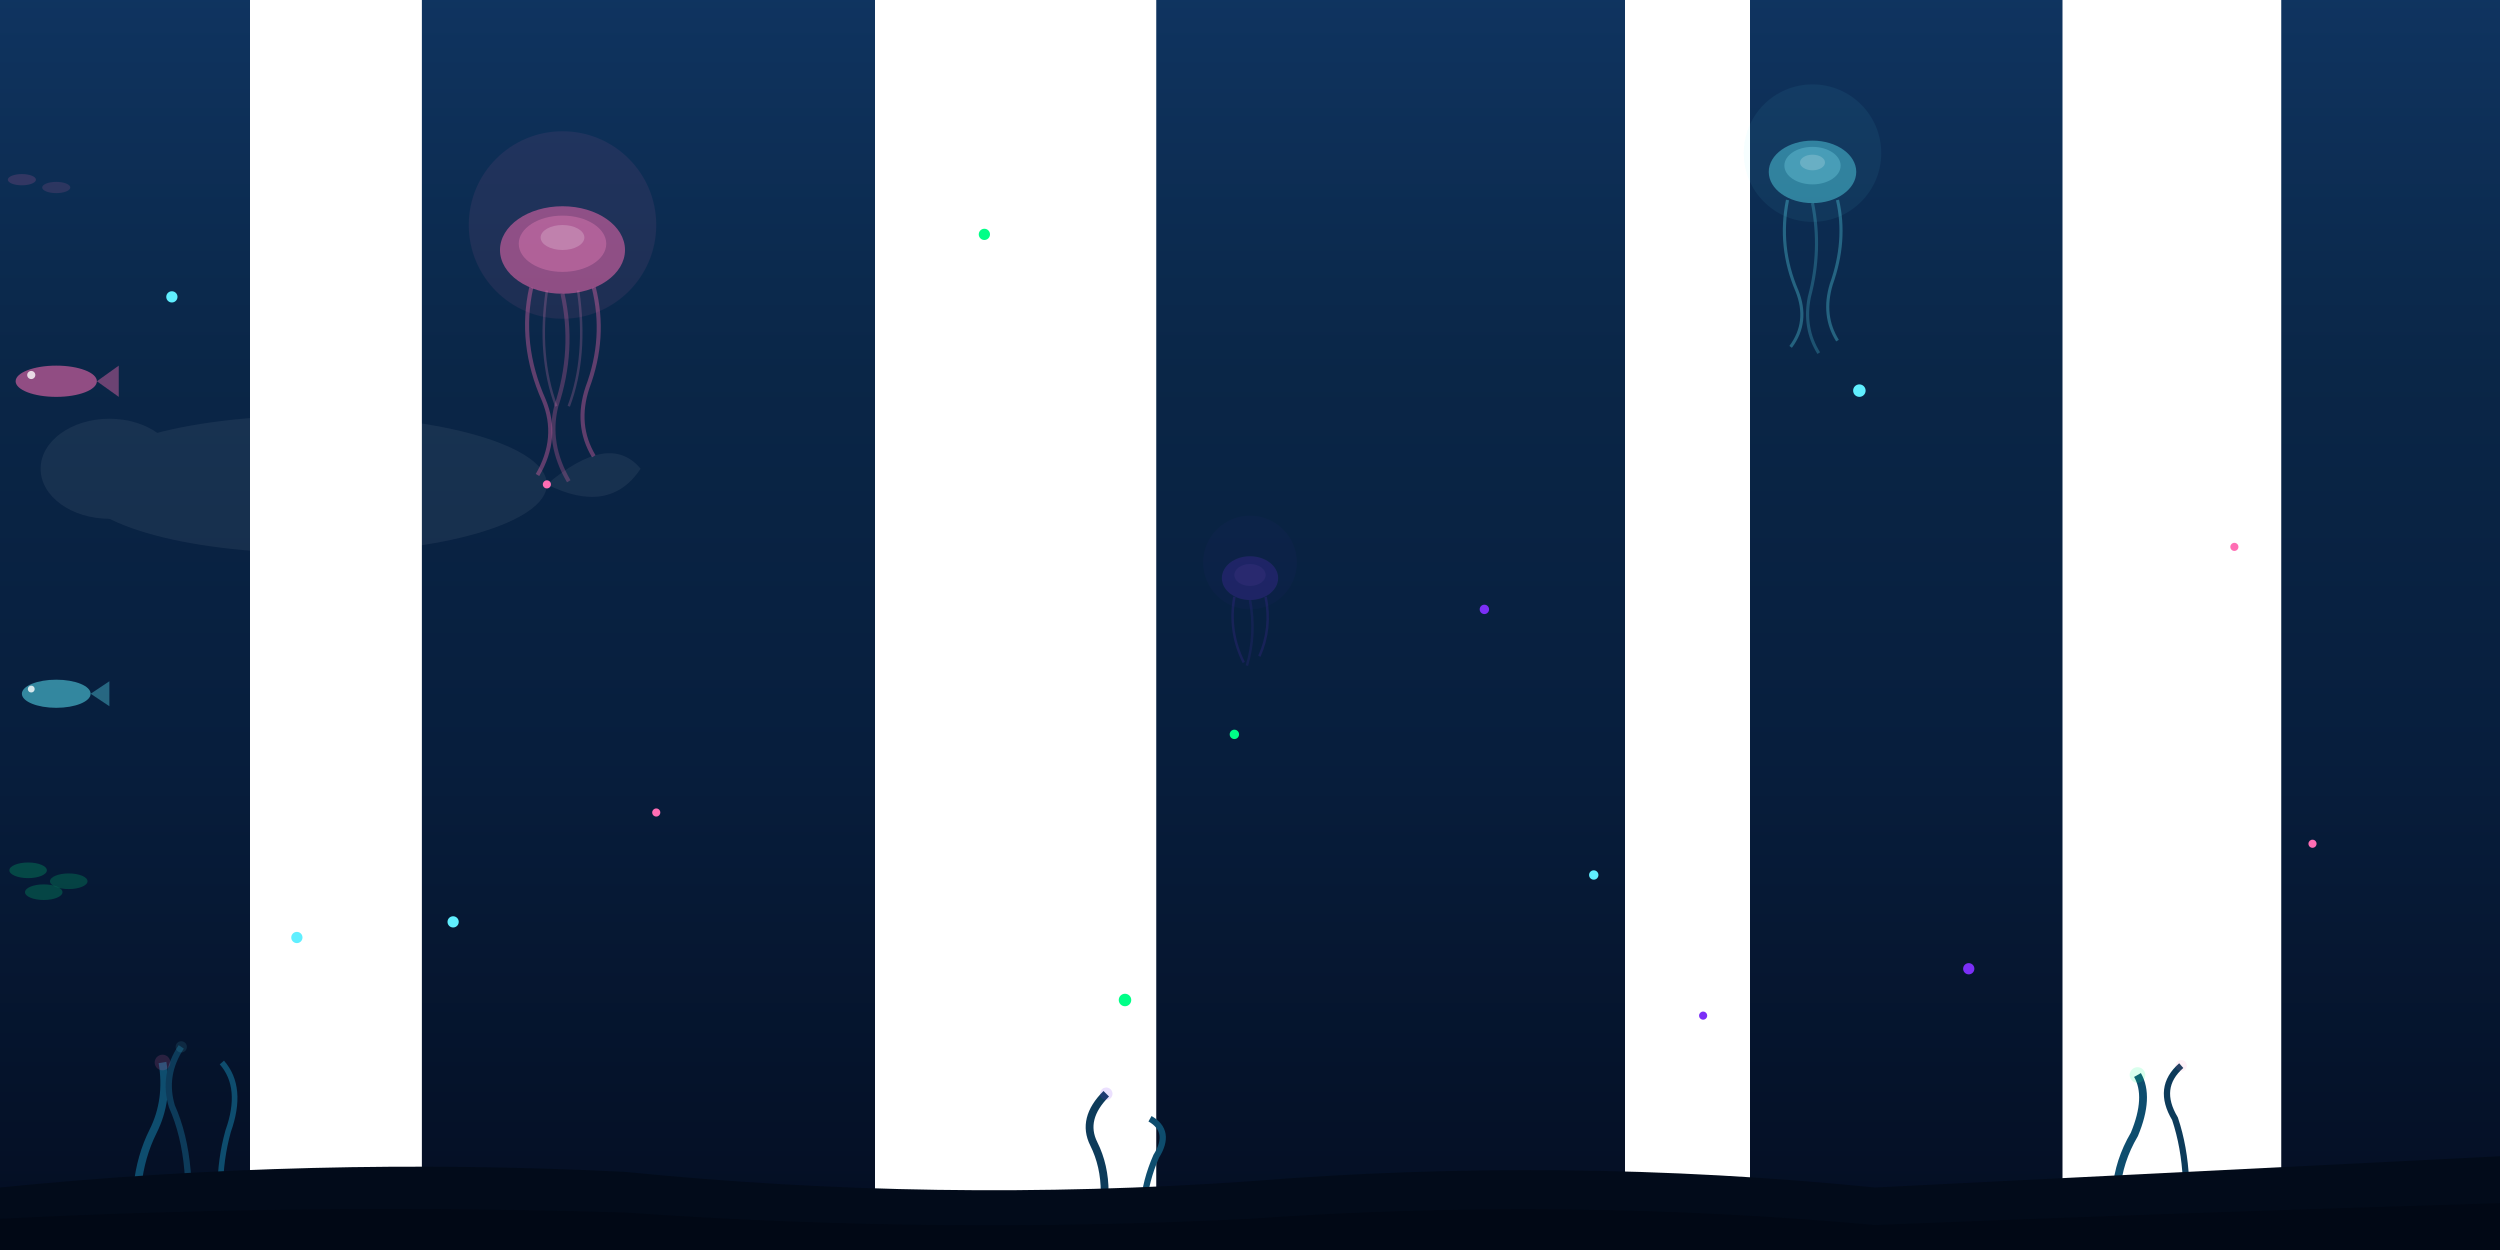
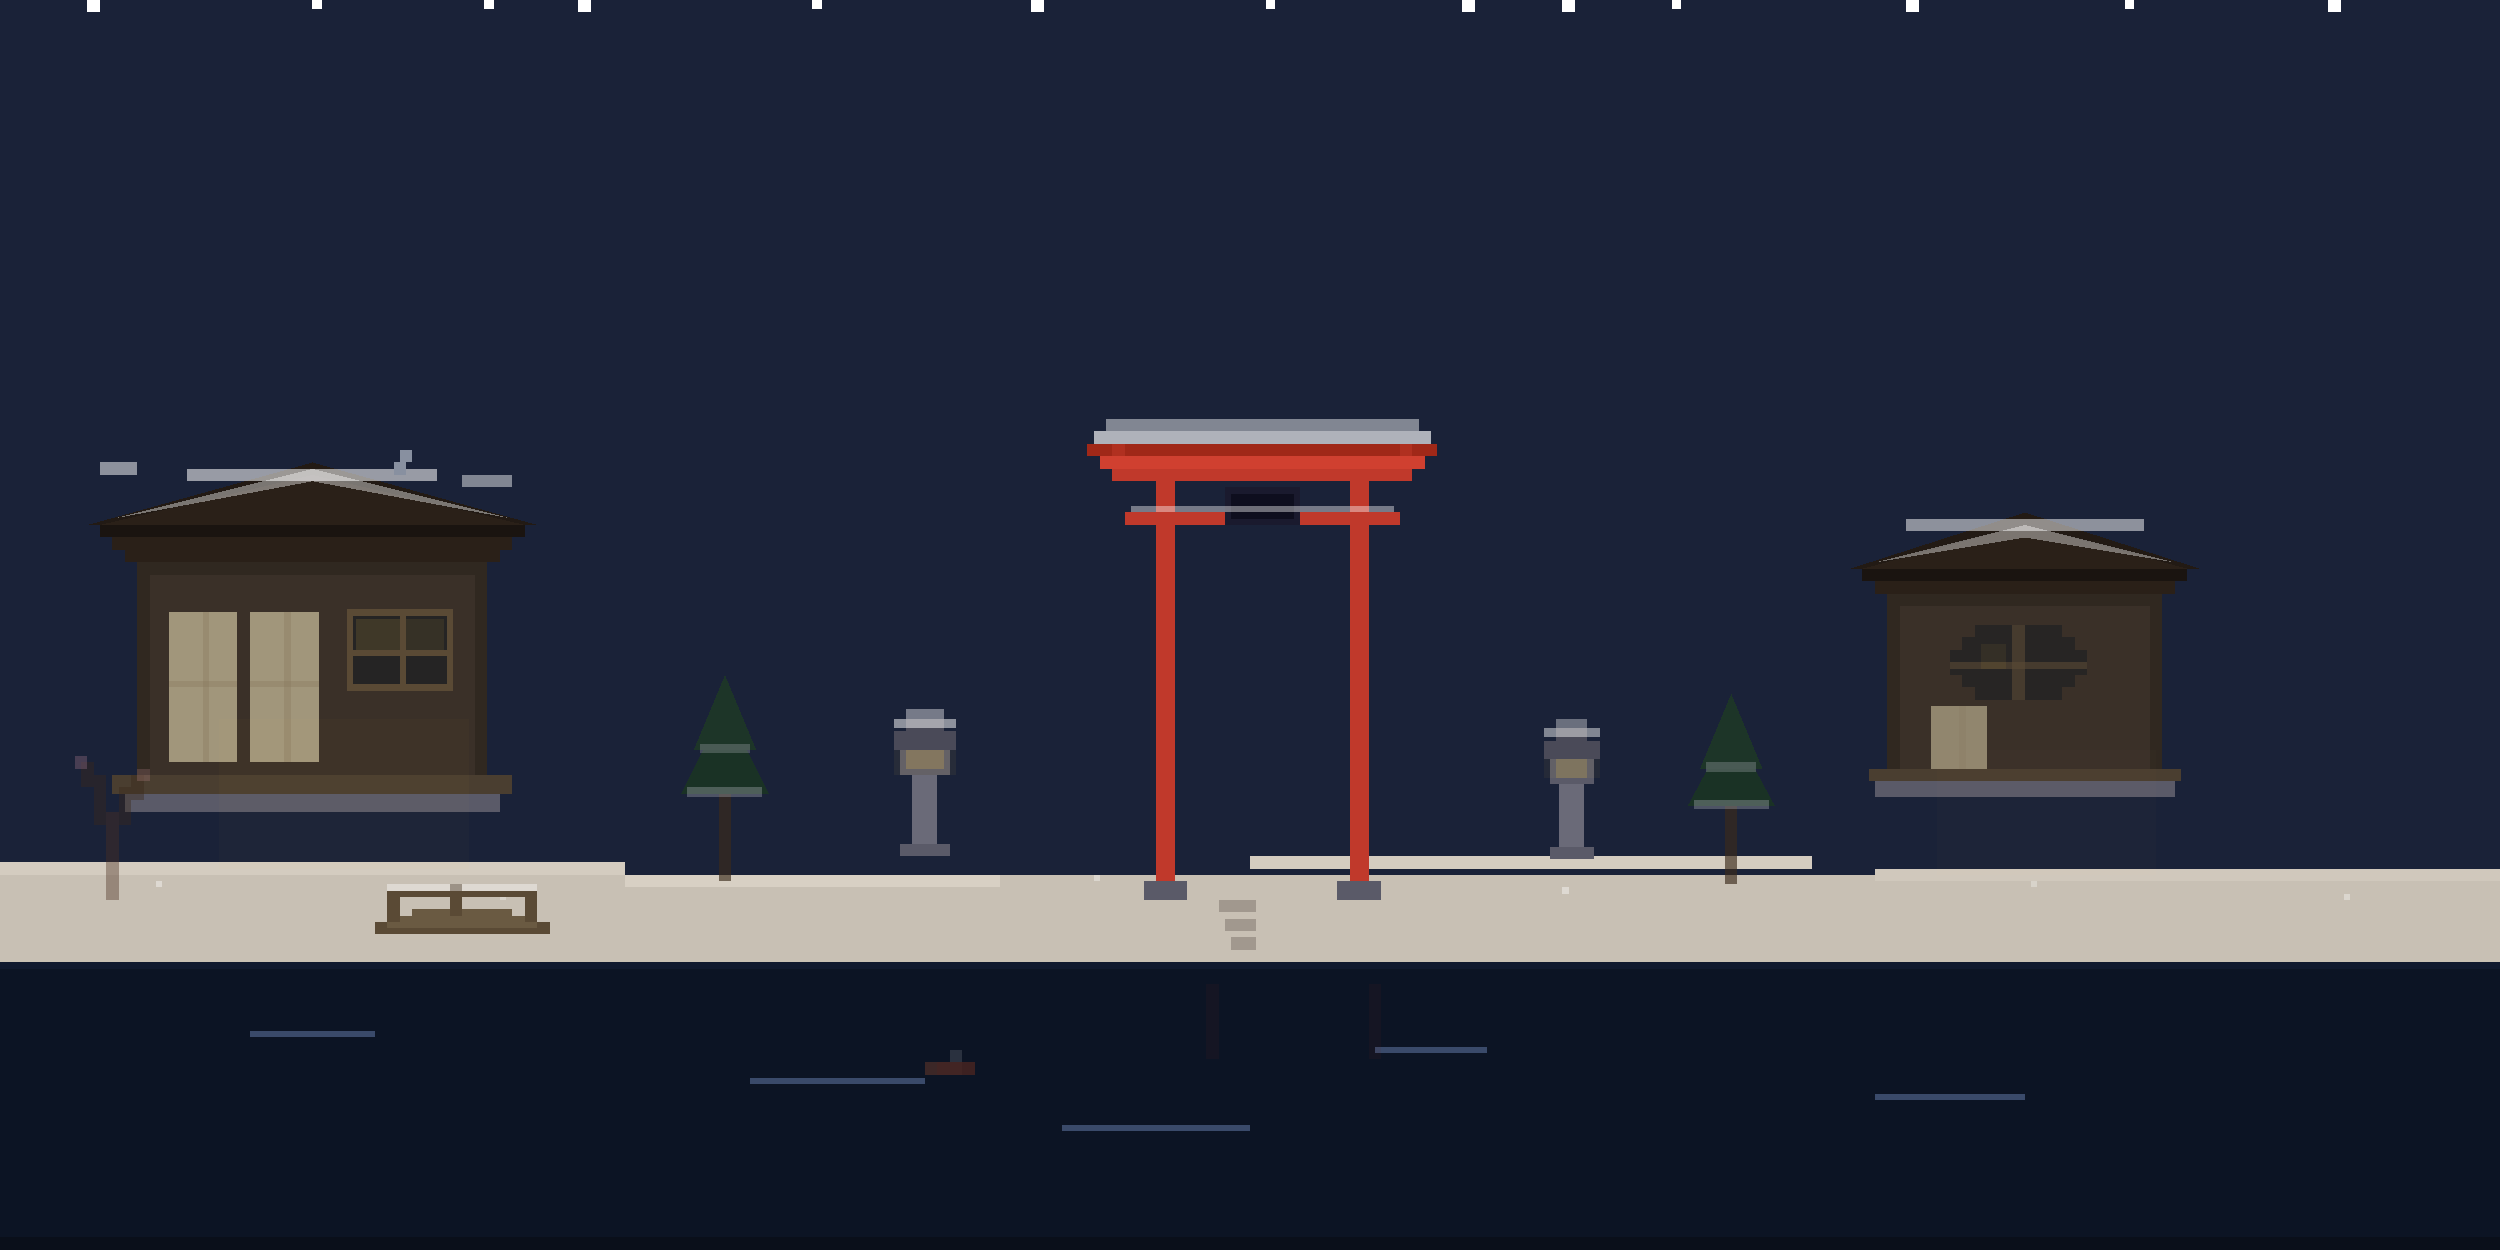
<svg xmlns="http://www.w3.org/2000/svg" fill="none" viewBox="0 0 800 400" width="800" height="400">
  <defs>
    <style>
      /*  */
-       /* Jellyfish */
-       @keyframes jFloat1 { 0%,100%{ transform:translate(0,0) } 25%{ transform:translate(6px,-12px) } 50%{ transform:translate(-4px,-20px) } 75%{ transform:translate(8px,-8px) } }
-       @keyframes jFloat2 { 0%,100%{ transform:translate(0,0) } 25%{ transform:translate(-8px,-16px) } 50%{ transform:translate(4px,-24px) } 75%{ transform:translate(-6px,-10px) } }
-       @keyframes jPulse  { 0%,100%{ transform:scaleX(1) scaleY(1) } 50%{ transform:scaleX(1.06) scaleY(.94) } }
+       .px { shape-rendering: crispEdges; }

-       /* Fish */
-       @keyframes swimL { 0%{ transform:translateX(860px) } 100%{ transform:translateX(-140px) } }
-       @keyframes swimR { 0%{ transform:translateX(-140px) scaleX(-1) } 100%{ transform:translateX(860px) scaleX(-1) } }
-       @keyframes bob   { 0%,100%{ transform:translateY(0) } 50%{ transform:translateY(-5px) } }
+       @keyframes snowF   { 0%{ transform:translateY(-16px); opacity:0 } 10%{ opacity:.75 } 90%{ opacity:.35 } 100%{ transform:translateY(420px); opacity:0 } }
+       @keyframes lanternG{ 0%,100%{ opacity:.4 } 50%{ opacity:.8 } }
+       @keyframes lanternF{ 0%,100%{ opacity:.6 } 85%{ opacity:.65 } 88%{ opacity:.3 } 92%{ opacity:.7 } 95%{ opacity:.4 } 97%{ opacity:.65 } }
+       @keyframes waterS  { 0%,100%{ opacity:.04 } 50%{ opacity:.1 } }
+       @keyframes smokeR  { 0%{ transform:translateY(0); opacity:0 } 20%{ opacity:.15 } 80%{ opacity:.04 } 100%{ transform:translateY(-40px); opacity:0 } }
+       @keyframes koiSw   { 0%{ transform:translateX(-20px) } 100%{ transform:translateX(140px) } }

-       /* Particles */
-       @keyframes pFloat { 0%{ transform:translateY(0); opacity:0 } 15%{ opacity:.7 } 85%{ opacity:.4 } 100%{ transform:translateY(-100px); opacity:0 } }
-       @keyframes gPulse { 0%,100%{ opacity:.15 } 50%{ opacity:.7 } }
- 
-       /* Bubbles */
-       @keyframes bUp { 0%{ transform:translateY(0); opacity:0 } 10%{ opacity:.4 } 90%{ opacity:.2 } 100%{ transform:translateY(-420px); opacity:0 } }
- 
-       /* Rays */
-       @keyframes rShim { 0%,100%{ opacity:.03; transform:skewX(-18deg) } 50%{ opacity:.08; transform:skewX(-18deg) translateX(12px) } }
- 
-       /* Seaweed */
-       @keyframes swayL { 0%,100%{ transform:rotate(0deg) } 50%{ transform:rotate(-5deg) } }
-       @keyframes swayR { 0%,100%{ transform:rotate(0deg) } 50%{ transform:rotate(5deg) } }
- 
-       /* Whale */
-       @keyframes whale { 0%{ transform:translateX(900px) } 100%{ transform:translateX(-300px) } }
- 
-       .jf1    { animation:jFloat1 8s ease-in-out infinite }
-       .jf2    { animation:jFloat2 10s ease-in-out infinite }
-       .jp     { animation:jPulse 3s ease-in-out infinite; transform-origin:center top }
-       .fl     { animation:swimL 14s linear infinite }
-       .fr     { animation:swimR 18s linear infinite }
-       .fl2    { animation:swimL 22s linear infinite; animation-delay:-10s }
-       .fr2    { animation:swimR 13s linear infinite; animation-delay:-5s }
-       .fb     { animation:bob 3s ease-in-out infinite }
-       .pf     { animation:pFloat 12s linear infinite }
-       .gp     { animation:gPulse 4s ease-in-out infinite }
-       .bu     { animation:bUp 8s linear infinite }
-       .rs     { animation:rShim 7s ease-in-out infinite alternate }
-       .wl     { animation:swayL 4s ease-in-out infinite; transform-origin:bottom center }
-       .wr     { animation:swayR 5s ease-in-out infinite; transform-origin:bottom center }
-       .wh     { animation:whale 40s linear infinite }
+       .sf  { animation:snowF 6s linear infinite }
+       .lg  { animation:lanternG 3s ease-in-out infinite }
+       .lf  { animation:lanternF 5s infinite }
+       .ws  { animation:waterS 4s ease-in-out infinite }
+       .sm  { animation:smokeR 5s linear infinite }
+       .koi { animation:koiSw 14s linear infinite }
      /*  */
    </style>
-     <linearGradient id="og" x1="0" y1="0" x2="0" y2="1">
-       <stop offset="0%" stop-color="#0f3460" />
-       <stop offset="30%" stop-color="#0a2647" />
-       <stop offset="60%" stop-color="#071e3d" />
-       <stop offset="100%" stop-color="#040d21" />
-     </linearGradient>
  </defs>
-   <rect width="800" height="400" fill="url(#og)" />
-   <rect x="80" y="-20" width="55" height="420" fill="#fff" class="rs" />
-   <rect x="280" y="-20" width="90" height="420" fill="#fff" class="rs" style="animation-delay:2s" />
-   <rect x="520" y="-20" width="40" height="420" fill="#fff" class="rs" style="animation-delay:1s" />
-   <rect x="660" y="-20" width="70" height="420" fill="#fff" class="rs" style="animation-delay:3s" />
-   <g class="wh" opacity=".06">
-     <ellipse cx="100" cy="155" rx="75" ry="22" fill="#fff" />
-     <path d="M175,155 Q195,138 205,150 Q195,165 175,155Z" fill="#fff" />
-     <ellipse cx="35" cy="150" rx="22" ry="16" fill="#fff" />
+   <rect width="800" height="400" fill="#1a2238" class="px" />
+   <rect x="0" y="305" width="800" height="95" fill="#10192e" class="px" />
+   <rect x="0" y="310" width="800" height="90" fill="#0c1424" class="px" />
+   <rect x="80" y="330" width="40" height="2" fill="#3a4a6a" class="ws px" />
+   <rect x="240" y="345" width="56" height="2" fill="#3a4a6a" class="ws px" style="animation-delay:1s" />
+   <rect x="440" y="335" width="36" height="2" fill="#3a4a6a" class="ws px" style="animation-delay:2s" />
+   <rect x="600" y="350" width="48" height="2" fill="#3a4a6a" class="ws px" style="animation-delay:1.5s" />
+   <rect x="340" y="360" width="60" height="2" fill="#3a4a6a" class="ws px" style="animation-delay:3s" />
+   <rect x="386" y="315" width="4" height="24" fill="#6a1a1a" opacity=".1" class="px" />
+   <rect x="438" y="315" width="4" height="24" fill="#6a1a1a" opacity=".1" class="px" />
+   <g class="koi" opacity=".25">
+     <rect x="300" y="340" width="8" height="4" fill="#e25822" class="px" />
+     <rect x="308" y="340" width="4" height="4" fill="#d04818" class="px" />
+     <rect x="296" y="340" width="4" height="4" fill="#cc6030" class="px" />
+     <rect x="304" y="336" width="4" height="4" fill="#fff" opacity=".5" class="px" />
  </g>
-   <circle cx="55" cy="95" r="1.8" fill="#60efff" class="gp" />
-   <circle cx="175" cy="155" r="1.3" fill="#ff6eb4" class="gp" style="animation-delay:1s" />
-   <circle cx="315" cy="75" r="1.8" fill="#00ff87" class="gp" style="animation-delay:2s" />
-   <circle cx="475" cy="195" r="1.5" fill="#7b2ff7" class="gp" style="animation-delay:.5s" />
-   <circle cx="595" cy="125" r="2" fill="#60efff" class="gp" style="animation-delay:1.5s" />
-   <circle cx="715" cy="175" r="1.3" fill="#ff6eb4" class="gp" style="animation-delay:3s" />
-   <circle cx="395" cy="235" r="1.5" fill="#00ff87" class="gp" style="animation-delay:2.5s" />
-   <circle cx="145" cy="295" r="1.8" fill="#60efff" class="gp" style="animation-delay:3.5s" />
-   <circle cx="545" cy="325" r="1.3" fill="#7b2ff7" class="gp" style="animation-delay:1.2s" />
-   <g class="jf1" transform="translate(180,80)">
-     <circle cx="0" cy="-8" r="30" fill="#ff6eb4" opacity=".08" />
-     <g class="jp">
-       <ellipse cx="0" cy="0" rx="20" ry="14" fill="#ff6eb4" opacity=".5" />
-       <ellipse cx="0" cy="-2" rx="14" ry="9" fill="#ff8ec7" opacity=".3" />
-       <ellipse cx="0" cy="-4" rx="7" ry="4" fill="#fff" opacity=".2" />
-     </g>
-     <path d="M-10,12 Q-14,30 -6,48 Q-1,60 -8,72" stroke="#ff6eb4" stroke-width="1.3" fill="none" opacity=".35" />
-     <path d="M0,14 Q4,32 -2,50 Q-5,62 2,74" stroke="#ff6eb4" stroke-width="1.3" fill="none" opacity=".25" />
-     <path d="M10,12 Q14,28 8,44 Q4,56 10,66" stroke="#ff6eb4" stroke-width="1.3" fill="none" opacity=".35" />
-     <path d="M-5,13 Q-8,34 -2,50" stroke="#ff8ec7" stroke-width=".8" fill="none" opacity=".2" />
-     <path d="M5,13 Q8,34 2,50" stroke="#ff8ec7" stroke-width=".8" fill="none" opacity=".2" />
+   <g class="px">
+     <rect x="0" y="280" width="800" height="28" fill="#c8c0b4" />
+     <rect x="0" y="276" width="200" height="4" fill="#d4ccc0" />
+     <rect x="200" y="280" width="120" height="4" fill="#d8d0c4" />
+     <rect x="400" y="274" width="180" height="4" fill="#d4ccc0" />
+     <rect x="600" y="278" width="200" height="4" fill="#d0c8bc" />
+     <rect x="50" y="282" width="2" height="2" fill="#fff" opacity=".4" />
+     <rect x="160" y="286" width="2" height="2" fill="#fff" opacity=".3" />
+     <rect x="350" y="280" width="2" height="2" fill="#fff" opacity=".35" />
+     <rect x="500" y="284" width="2" height="2" fill="#fff" opacity=".4" />
+     <rect x="650" y="282" width="2" height="2" fill="#fff" opacity=".3" />
+     <rect x="750" y="286" width="2" height="2" fill="#fff" opacity=".35" />
  </g>
-   <g class="jf2" transform="translate(580,55)" style="animation-delay:-3s">
-     <circle cx="0" cy="-6" r="22" fill="#60efff" opacity=".06" />
-     <g class="jp" style="animation-delay:1s">
-       <ellipse cx="0" cy="0" rx="14" ry="10" fill="#60efff" opacity=".4" />
-       <ellipse cx="0" cy="-2" rx="9" ry="6" fill="#8af0ff" opacity=".25" />
-       <ellipse cx="0" cy="-3" rx="4" ry="2.5" fill="#fff" opacity=".18" />
-     </g>
-     <path d="M-8,9 Q-11,24 -5,38 Q-1,48 -7,56" stroke="#60efff" stroke-width="1" fill="none" opacity=".3" />
-     <path d="M0,10 Q3,25 -1,40 Q-3,50 2,58" stroke="#60efff" stroke-width="1" fill="none" opacity=".22" />
-     <path d="M8,9 Q11,22 6,36 Q3,46 8,54" stroke="#60efff" stroke-width="1" fill="none" opacity=".3" />
+   <g class="px" fill="#7a7068" opacity=".5">
+     <rect x="390" y="288" width="12" height="4" rx="0" />
+     <rect x="392" y="294" width="10" height="4" rx="0" />
+     <rect x="394" y="300" width="8" height="4" rx="0" />
  </g>
-   <g class="jf1" transform="translate(400,185)" opacity=".45" style="animation-delay:-5s">
-     <circle cx="0" cy="-5" r="15" fill="#7b2ff7" opacity=".06" />
-     <g class="jp" style="animation-delay:2s">
-       <ellipse cx="0" cy="0" rx="9" ry="7" fill="#7b2ff7" opacity=".4" />
-       <ellipse cx="0" cy="-1" rx="5" ry="3.5" fill="#a855f7" opacity=".22" />
-     </g>
-     <path d="M-5,6 Q-7,17 -2,27" stroke="#7b2ff7" stroke-width=".8" fill="none" opacity=".3" />
-     <path d="M0,7 Q2,18 -1,28" stroke="#7b2ff7" stroke-width=".8" fill="none" opacity=".22" />
-     <path d="M5,6 Q7,16 3,25" stroke="#7b2ff7" stroke-width=".8" fill="none" opacity=".3" />
+   <g transform="translate(364, 148)" class="px">
+     <rect x="-8" y="0" width="96" height="6" fill="#c0392b" />
+     <rect x="-12" y="-2" width="104" height="4" fill="#d04030" />
+     <rect x="-16" y="-6" width="112" height="4" fill="#a02818" />
+     <rect x="-8" y="-6" width="4" height="4" fill="#b03020" />
+     <rect x="84" y="-6" width="4" height="4" fill="#b03020" />
+     <rect x="-4" y="16" width="88" height="4" fill="#c0392b" />
+     <rect x="28" y="8" width="24" height="12" fill="#1a1a2e" />
+     <rect x="30" y="10" width="20" height="8" fill="#0e0e1e" />
+     <rect x="6" y="6" width="6" height="130" fill="#c0392b" />
+     <rect x="68" y="6" width="6" height="130" fill="#c0392b" />
+     <rect x="2" y="134" width="14" height="6" fill="#5a5a68" />
+     <rect x="64" y="134" width="14" height="6" fill="#5a5a68" />
+     <rect x="-14" y="-10" width="108" height="4" fill="#fff" opacity=".65" />
+     <rect x="-10" y="-14" width="100" height="4" fill="#fff" opacity=".45" />
+     <rect x="-2" y="14" width="84" height="2" fill="#fff" opacity=".4" />
  </g>
-   <g class="fl">
-     <g class="fb">
-       <g transform="translate(0,115)">
-         <ellipse cx="18" cy="7" rx="13" ry="5" fill="#ff6eb4" opacity=".55" />
-         <path d="M31,7 L38,2 L38,12Z" fill="#ff6eb4" opacity=".4" />
-         <circle cx="10" cy="5" r="1.3" fill="#fff" opacity=".8" />
-       </g>
-     </g>
+   <g transform="translate(40, 168)" class="px">
+     <rect x="-8" y="0" width="136" height="4" fill="#1a1410" />
+     <rect x="-4" y="4" width="128" height="4" fill="#2a2018" />
+     <rect x="0" y="8" width="120" height="4" fill="#2a2018" />
+     <polygon points="-12,0 60,-20 132,0" fill="#221a14" />
+     <polygon points="-8,0 60,-16 128,0" fill="#2a2018" />
+     <rect x="-8" y="-20" width="12" height="4" fill="#fff" opacity=".5" />
+     <rect x="20" y="-18" width="80" height="4" fill="#fff" opacity=".55" />
+     <rect x="108" y="-16" width="16" height="4" fill="#fff" opacity=".45" />
+     <polygon points="-4,-2 60,-18 124,-2 60,-14" fill="#fff" opacity=".4" />
+     <rect x="4" y="12" width="112" height="72" fill="#302820" />
+     <rect x="8" y="16" width="104" height="64" fill="#3a3028" />
+     <rect x="14" y="28" width="22" height="48" fill="#d8cca8" opacity=".65" />
+     <rect x="14" y="50" width="22" height="2" fill="#8a7a60" opacity=".4" />
+     <rect x="25" y="28" width="2" height="48" fill="#8a7a60" opacity=".4" />
+     <rect x="40" y="28" width="22" height="48" fill="#d8cca8" opacity=".65" />
+     <rect x="40" y="50" width="22" height="2" fill="#8a7a60" opacity=".4" />
+     <rect x="51" y="28" width="2" height="48" fill="#8a7a60" opacity=".4" />
+     <rect x="72" y="28" width="32" height="24" fill="#101820" opacity=".5" />
+     <rect x="72" y="28" width="32" height="24" fill="none" stroke="#5a4a35" stroke-width="2" />
+     <rect x="88" y="28" width="2" height="24" fill="#5a4a35" />
+     <rect x="72" y="40" width="32" height="2" fill="#5a4a35" />
+     <rect x="74" y="30" width="14" height="10" fill="#ffcc44" opacity=".12" />
+     <rect x="90" y="30" width="12" height="10" fill="#ffcc44" opacity=".08" />
+     <rect x="-4" y="80" width="128" height="6" fill="#4a3e30" />
+     <rect x="0" y="86" width="120" height="6" fill="#5a5a68" />
+     <rect x="88" y="-24" width="4" height="4" fill="#8890a0" class="sm" style="animation-delay:0s" />
+     <rect x="86" y="-20" width="4" height="4" fill="#8890a0" class="sm" style="animation-delay:1.5s" />
  </g>
-   <g class="fr">
-     <g class="fb" style="animation-delay:1s">
-       <g transform="translate(0,215)">
-         <ellipse cx="18" cy="7" rx="11" ry="4.5" fill="#60efff" opacity=".5" />
-         <path d="M29,7 L35,3 L35,11Z" fill="#60efff" opacity=".35" />
-         <circle cx="10" cy="5.5" r="1.1" fill="#fff" opacity=".8" />
-       </g>
-     </g>
+   <g transform="translate(600, 182)" class="px">
+     <rect x="-4" y="0" width="104" height="4" fill="#1a1410" />
+     <rect x="0" y="4" width="96" height="4" fill="#2a2018" />
+     <polygon points="-8,0 48,-18 104,0" fill="#221a14" />
+     <polygon points="-4,0 48,-14 100,0" fill="#2a2018" />
+     <rect x="10" y="-16" width="76" height="4" fill="#fff" opacity=".5" />
+     <polygon points="0,-2 48,-14 96,-2 48,-10" fill="#fff" opacity=".38" />
+     <rect x="4" y="8" width="88" height="60" fill="#302820" />
+     <rect x="8" y="12" width="80" height="52" fill="#3a3028" />
+     <rect x="32" y="18" width="28" height="4" fill="#101820" opacity=".45" />
+     <rect x="28" y="22" width="36" height="4" fill="#101820" opacity=".45" />
+     <rect x="24" y="26" width="44" height="4" fill="#101820" opacity=".45" />
+     <rect x="24" y="30" width="44" height="4" fill="#101820" opacity=".45" />
+     <rect x="28" y="34" width="36" height="4" fill="#101820" opacity=".45" />
+     <rect x="32" y="38" width="28" height="4" fill="#101820" opacity=".45" />
+     <rect x="44" y="18" width="4" height="24" fill="#5a4a35" opacity=".6" />
+     <rect x="24" y="30" width="44" height="2" fill="#5a4a35" opacity=".6" />
+     <rect x="34" y="24" width="8" height="8" fill="#ffcc44" opacity=".06" />
+     <rect x="18" y="44" width="18" height="20" fill="#d8cca8" opacity=".55" />
+     <rect x="27" y="44" width="2" height="20" fill="#8a7a60" opacity=".35" />
+     <rect x="-2" y="64" width="100" height="4" fill="#4a3e30" />
+     <rect x="0" y="68" width="96" height="5" fill="#5a5a68" />
  </g>
-   <g class="fl2" opacity=".4">
-     <g class="fb" style="animation-delay:.5s">
-       <g transform="translate(0,275)">
-         <ellipse cx="9" cy="3.5" rx="6" ry="2.5" fill="#00ff87" opacity=".5" />
-         <ellipse cx="22" cy="7" rx="6" ry="2.5" fill="#00ff87" opacity=".45" />
-         <ellipse cx="14" cy="10.5" rx="6" ry="2.5" fill="#00ff87" opacity=".48" />
-       </g>
-     </g>
+   <g transform="translate(290, 230)" class="px">
+     <rect x="-2" y="40" width="16" height="4" fill="#5a5a68" />
+     <rect x="2" y="16" width="8" height="24" fill="#6a6a78" />
+     <rect x="-2" y="8" width="16" height="10" fill="#5a5a68" />
+     <rect x="0" y="10" width="12" height="6" fill="#ffcc44" opacity=".2" class="lf" />
+     <rect x="-4" y="6" width="20" height="12" fill="#ffcc44" opacity=".06" class="lg" />
+     <rect x="-4" y="4" width="20" height="6" fill="#4a4a58" />
+     <rect x="0" y="0" width="12" height="4" fill="#4a4a58" />
+     <rect x="-4" y="0" width="20" height="3" fill="#fff" opacity=".5" />
+     <rect x="0" y="-3" width="12" height="3" fill="#fff" opacity=".4" />
  </g>
-   <g class="fr2" opacity=".35">
-     <g class="fb" style="animation-delay:2s">
-       <g transform="translate(0,55)">
-         <ellipse cx="7" cy="2.5" rx="4.5" ry="1.8" fill="#ff6eb4" opacity=".45" />
-         <ellipse cx="18" cy="5" rx="4.5" ry="1.8" fill="#ff6eb4" opacity=".38" />
-       </g>
-     </g>
+   <g transform="translate(498, 235)" class="px">
+     <rect x="-2" y="36" width="14" height="4" fill="#5a5a68" />
+     <rect x="1" y="14" width="8" height="22" fill="#6a6a78" />
+     <rect x="-2" y="6" width="14" height="10" fill="#5a5a68" />
+     <rect x="0" y="8" width="10" height="6" fill="#ffcc44" opacity=".18" class="lf" style="animation-delay:1.2s" />
+     <rect x="-4" y="4" width="18" height="10" fill="#ffcc44" opacity=".05" class="lg" style="animation-delay:1s" />
+     <rect x="-4" y="2" width="18" height="6" fill="#4a4a58" />
+     <rect x="0" y="-2" width="10" height="4" fill="#4a4a58" />
+     <rect x="-4" y="-2" width="18" height="3" fill="#fff" opacity=".45" />
+     <rect x="0" y="-5" width="10" height="3" fill="#fff" opacity=".35" />
  </g>
-   <circle cx="95" cy="300" r="1.8" fill="#60efff" class="pf" style="animation-delay:0s" />
-   <circle cx="210" cy="260" r="1.3" fill="#ff6eb4" class="pf" style="animation-delay:3s" />
-   <circle cx="360" cy="320" r="2" fill="#00ff87" class="pf" style="animation-delay:1s" />
-   <circle cx="510" cy="280" r="1.5" fill="#60efff" class="pf" style="animation-delay:5s" />
-   <circle cx="630" cy="310" r="1.8" fill="#7b2ff7" class="pf" style="animation-delay:2s" />
-   <circle cx="740" cy="270" r="1.3" fill="#ff6eb4" class="pf" style="animation-delay:7s" />
-   <circle cx="150" cy="400" r="2.5" fill="#fff" opacity=".12" class="bu" />
-   <circle cx="320" cy="400" r="3.5" fill="#fff" opacity=".08" class="bu" style="animation-delay:2s; animation-duration:10s" />
-   <circle cx="510" cy="400" r="2" fill="#fff" opacity=".1" class="bu" style="animation-delay:1s; animation-duration:7s" />
-   <circle cx="670" cy="400" r="3" fill="#fff" opacity=".07" class="bu" style="animation-delay:4s; animation-duration:9s" />
-   <g transform="translate(45,340)">
-     <path d="M0,60 Q-4,38 4,22 Q9,12 7,0" stroke="#0e4d6e" stroke-width="2.5" fill="none" class="wl" />
-     <path d="M14,60 Q18,32 10,14 Q7,4 13,-5" stroke="#0d3b5a" stroke-width="2" fill="none" class="wr" style="animation-delay:1s" />
-     <path d="M28,60 Q23,40 28,22 Q33,8 26,0" stroke="#0e4d6e" stroke-width="1.8" fill="none" class="wl" style="animation-delay:.5s" />
-     <circle cx="7" cy="0" r="2.5" fill="#ff6eb4" opacity=".15" />
-     <circle cx="13" cy="-5" r="1.8" fill="#60efff" opacity=".1" />
+   <g class="px" opacity=".65">
+     <rect x="230" y="250" width="4" height="32" fill="#3a2a1a" />
+     <polygon points="218,254 232,226 246,254" fill="#1a3a1a" />
+     <polygon points="222,240 232,216 242,240" fill="#1f3f1f" />
+     <rect x="220" y="252" width="24" height="3" fill="#fff" opacity=".35" />
+     <rect x="224" y="238" width="16" height="3" fill="#fff" opacity=".3" />
+     <rect x="552" y="255" width="4" height="28" fill="#3a2a1a" />
+     <polygon points="540,258 554,232 568,258" fill="#1a3a1a" />
+     <polygon points="544,246 554,222 564,246" fill="#1f3f1f" />
+     <rect x="542" y="256" width="24" height="3" fill="#fff" opacity=".35" />
+     <rect x="546" y="244" width="16" height="3" fill="#fff" opacity=".3" />
  </g>
-   <g transform="translate(350,358)">
-     <path d="M0,42 Q7,22 0,8 Q-4,0 4,-8" stroke="#0d3b5a" stroke-width="2.5" fill="none" class="wr" style="animation-delay:2s" />
-     <path d="M18,42 Q13,28 20,12 Q25,4 18,0" stroke="#0e4d6e" stroke-width="2" fill="none" class="wl" style="animation-delay:.8s" />
-     <circle cx="4" cy="-8" r="2" fill="#7b2ff7" opacity=".15" />
+   <g transform="translate(120, 285)" class="px">
+     <rect x="0" y="10" width="56" height="4" fill="#5a4a35" />
+     <rect x="4" y="8" width="48" height="4" fill="#6a5a42" />
+     <rect x="12" y="6" width="32" height="4" fill="#6a5a42" />
+     <rect x="4" y="0" width="4" height="10" fill="#5a4a35" />
+     <rect x="48" y="0" width="4" height="10" fill="#5a4a35" />
+     <rect x="24" y="-2" width="4" height="10" fill="#5a4a35" />
+     <rect x="4" y="0" width="48" height="2" fill="#5a4a35" />
+     <rect x="4" y="-2" width="48" height="2" fill="#fff" opacity=".4" />
  </g>
-   <g transform="translate(680,348)">
-     <path d="M0,52 Q-7,32 3,15 Q8,3 4,-4" stroke="#0e4d6e" stroke-width="2.5" fill="none" class="wr" style="animation-delay:1.5s" />
-     <path d="M18,52 Q22,28 16,10 Q10,0 18,-7" stroke="#0d3b5a" stroke-width="2" fill="none" class="wl" style="animation-delay:.3s" />
-     <circle cx="4" cy="-4" r="2.5" fill="#00ff87" opacity=".15" />
-     <circle cx="18" cy="-7" r="1.8" fill="#ff6eb4" opacity=".1" />
+   <g transform="translate(26, 248)" class="px" opacity=".4">
+     <rect x="8" y="12" width="4" height="28" fill="#4a3020" />
+     <rect x="4" y="0" width="4" height="16" fill="#3a2818" />
+     <rect x="12" y="4" width="4" height="12" fill="#3a2818" />
+     <rect x="0" y="-4" width="4" height="8" fill="#3a2818" />
+     <rect x="16" y="0" width="4" height="8" fill="#3a2818" />
+     <rect x="-2" y="-6" width="4" height="4" fill="#ffb0c0" opacity=".5" />
+     <rect x="18" y="-2" width="4" height="4" fill="#ffb0c0" opacity=".4" />
  </g>
-   <path d="M0,380 Q100,370 200,375 Q300,385 400,378 Q500,370 600,380 Q700,375 800,370 L800,400 L0,400Z" fill="#020b1a" />
-   <path d="M0,390 Q100,385 200,388 Q300,395 400,390 Q500,383 600,392 Q700,388 800,385 L800,400 L0,400Z" fill="#010815" />
+   <g class="px" fill="#fff">
+     <rect x="28" width="4" height="4" class="sf" style="animation-delay:0s" />
+     <rect x="100" width="3" height="3" class="sf" style="animation-delay:1s; animation-duration:7s" />
+     <rect x="185" width="4" height="4" class="sf" style="animation-delay:2.5s" />
+     <rect x="260" width="3" height="3" class="sf" style="animation-delay:.5s; animation-duration:8s" />
+     <rect x="330" width="4" height="4" class="sf" style="animation-delay:3s; animation-duration:5.5s" />
+     <rect x="405" width="3" height="3" class="sf" style="animation-delay:.8s; animation-duration:7.5s" />
+     <rect x="468" width="4" height="4" class="sf" style="animation-delay:2s" />
+     <rect x="535" width="3" height="3" class="sf" style="animation-delay:4s; animation-duration:6.5s" />
+     <rect x="610" width="4" height="4" class="sf" style="animation-delay:1.2s" />
+     <rect x="680" width="3" height="3" class="sf" style="animation-delay:2.8s; animation-duration:7s" />
+     <rect x="745" width="4" height="4" class="sf" style="animation-delay:.5s; animation-duration:6s" />
+     <rect x="155" width="3" height="3" class="sf" style="animation-delay:3.5s" />
+     <rect x="500" width="4" height="4" class="sf" style="animation-delay:1.8s; animation-duration:5s" />
+   </g>
+   <rect x="70" y="230" width="80" height="48" fill="#ffcc44" opacity=".02" class="px" />
+   <rect x="620" y="240" width="70" height="40" fill="#ffcc44" opacity=".015" class="px" />
+   <rect x="0" y="396" width="800" height="4" fill="#0a0f1a" class="px" />
</svg>
